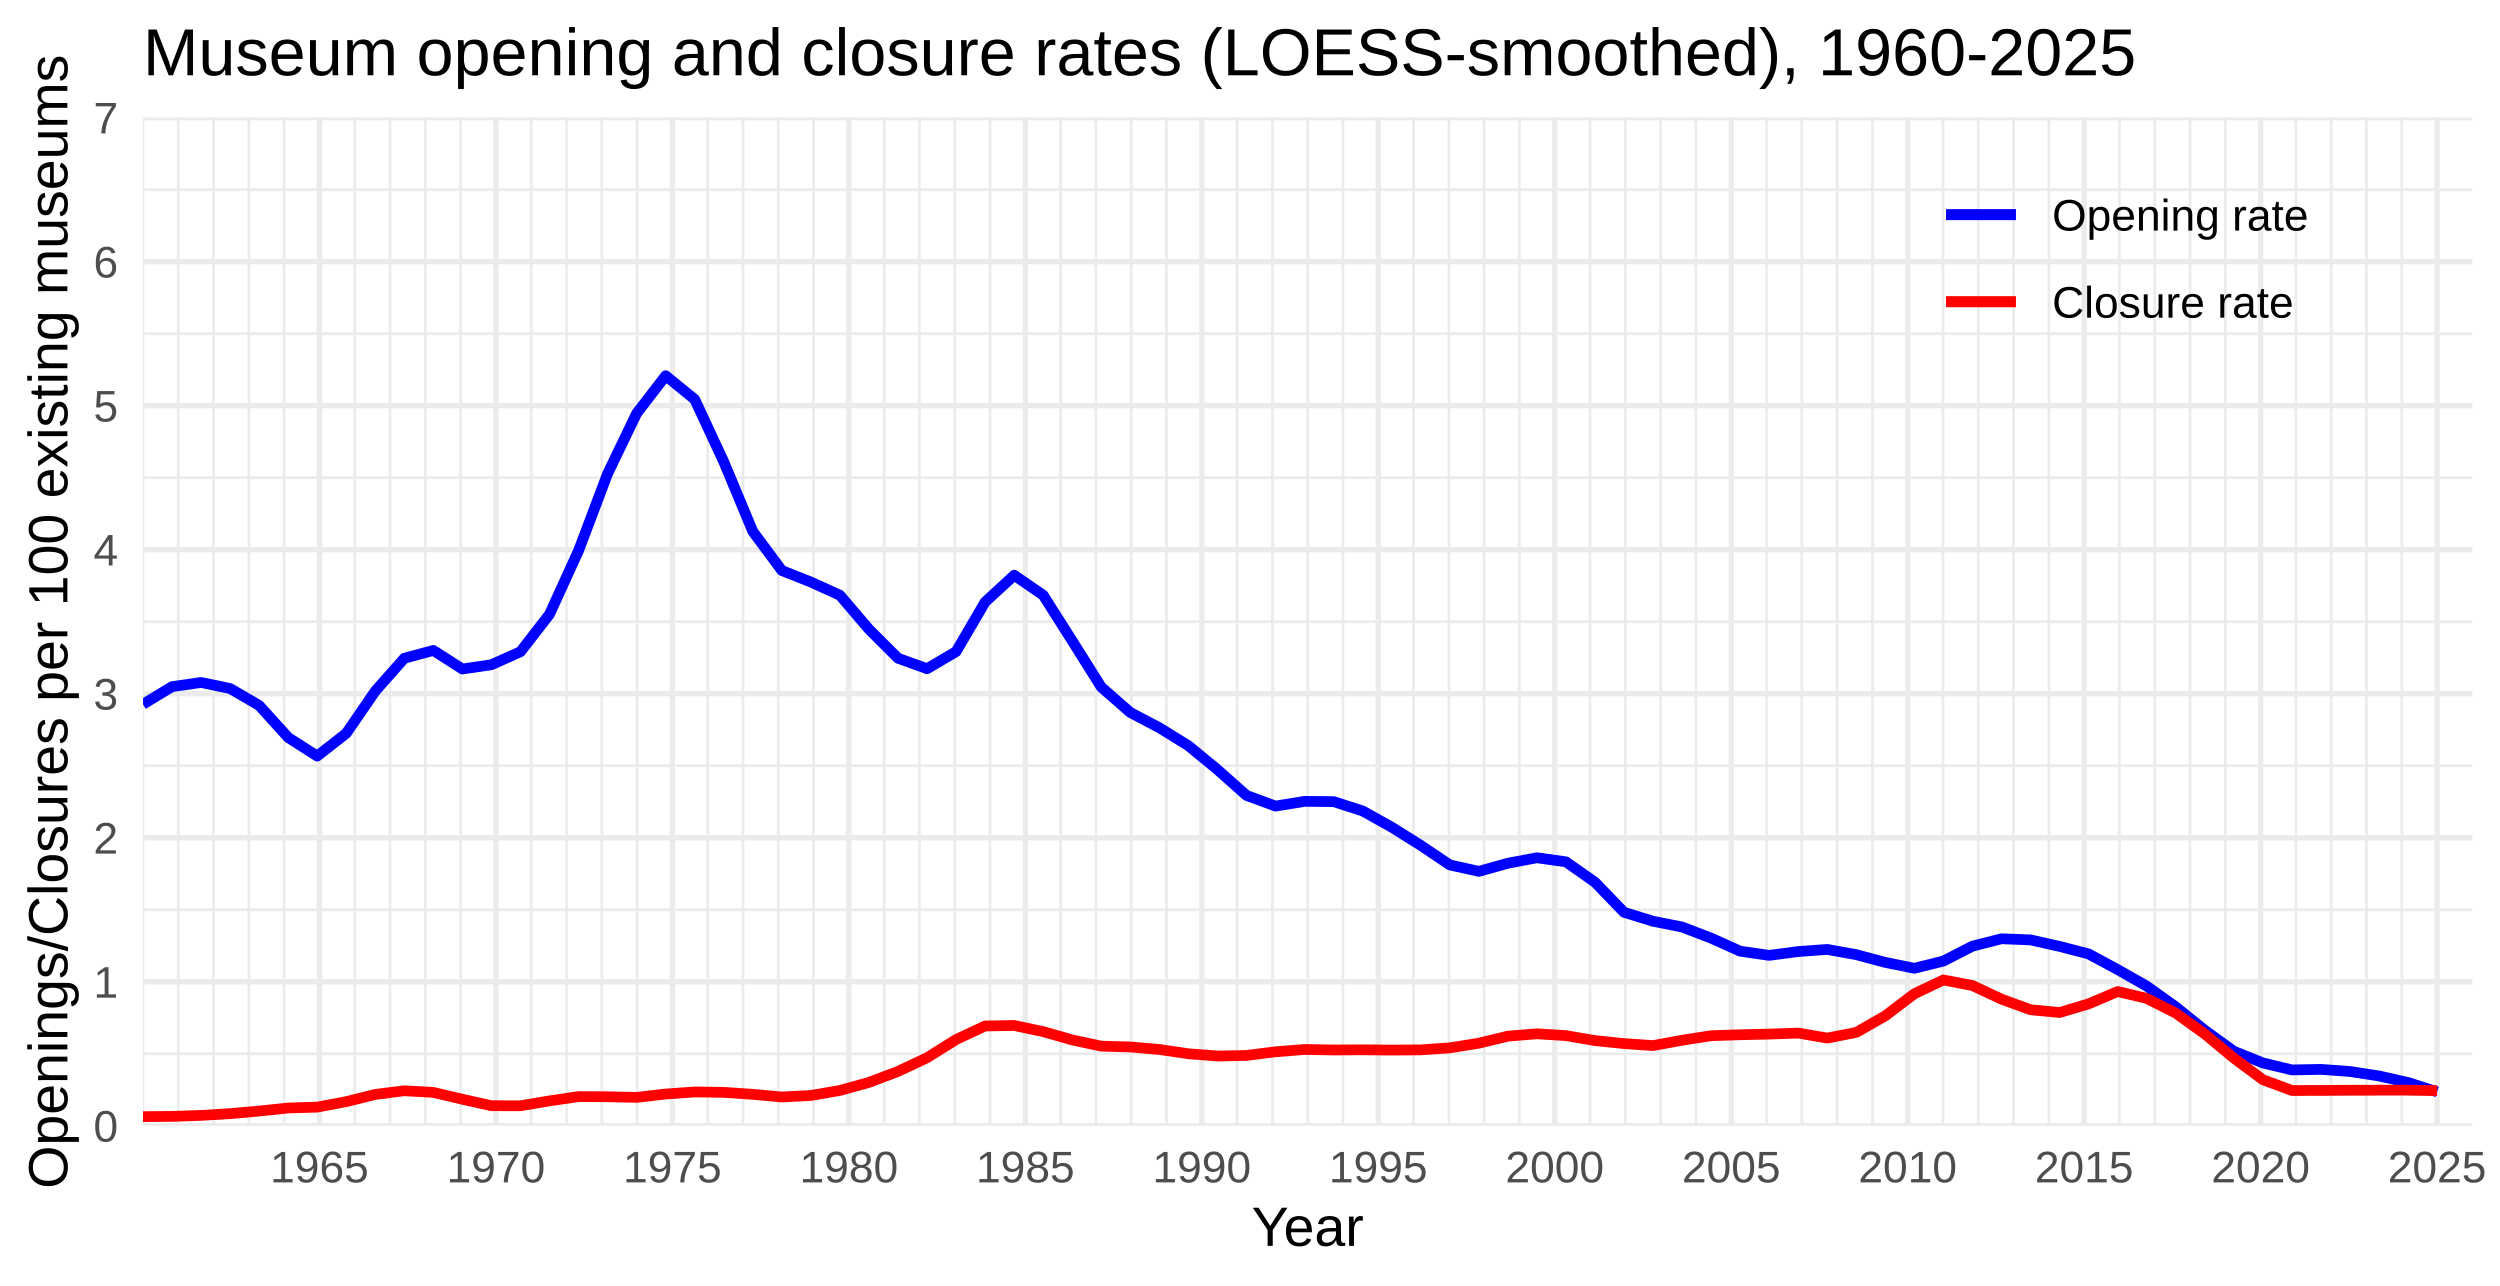
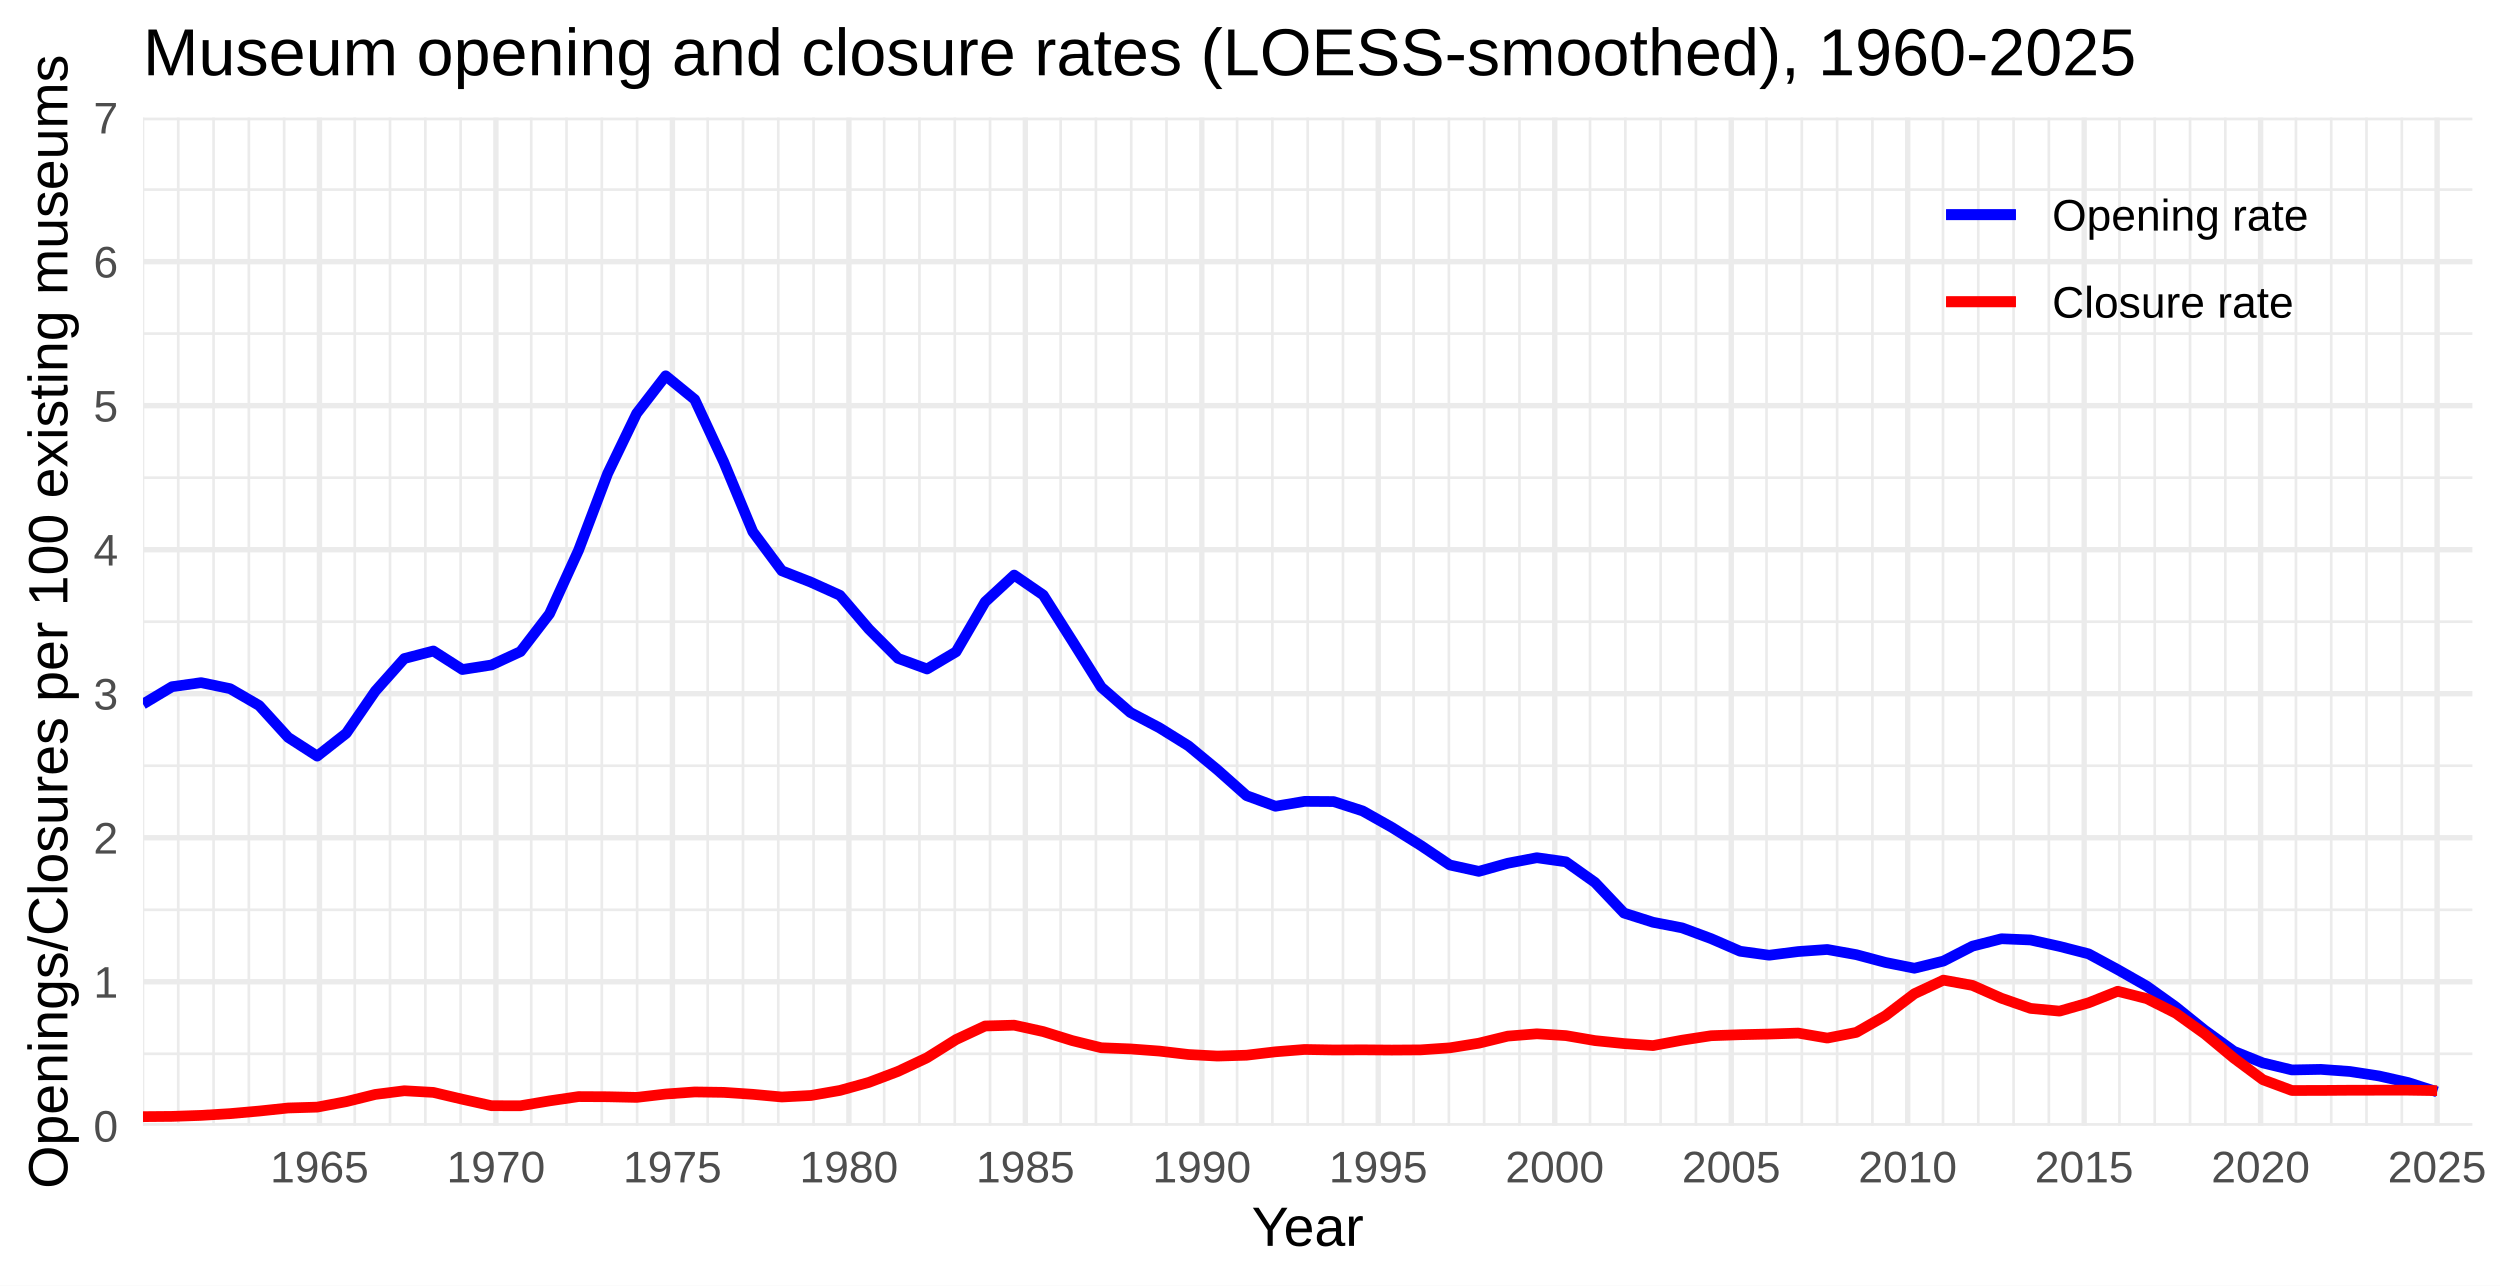
<svg xmlns="http://www.w3.org/2000/svg" class="svglite" width="496.06pt" height="255.12pt" viewBox="0 0 496.06 255.12">
  <defs>
    <style type="text/css">
    .svglite line, .svglite polyline, .svglite polygon, .svglite path, .svglite rect, .svglite circle {
      fill: none;
      stroke: #000000;
      stroke-linecap: round;
      stroke-linejoin: round;
      stroke-miterlimit: 10.00;
    }
    .svglite text {
      white-space: pre;
    }
  </style>
  </defs>
  <rect width="100%" height="100%" style="stroke: none; fill: #FFFFFF;" />
  <defs>
    <clipPath id="cpMC4wMHw0OTYuMDZ8MC4wMHwyNTUuMTI=">
      <rect x="0.00" y="0.00" width="496.06" height="255.12" />
    </clipPath>
  </defs>
  <g clip-path="url(#cpMC4wMHw0OTYuMDZ8MC4wMHwyNTUuMTI=)">
</g>
  <defs>
    <clipPath id="cpMjguMzd8NDkwLjU4fDIzLjM0fDIyMy4zOA==">
      <rect x="28.37" y="23.34" width="462.21" height="200.05" />
    </clipPath>
  </defs>
  <g clip-path="url(#cpMjguMzd8NDkwLjU4fDIzLjM0fDIyMy4zOA==)">
    <polyline points="28.37,209.10 490.58,209.10 " style="stroke-width: 0.53; stroke: #EBEBEB; stroke-linecap: butt;" />
    <polyline points="28.37,180.52 490.58,180.52 " style="stroke-width: 0.53; stroke: #EBEBEB; stroke-linecap: butt;" />
    <polyline points="28.37,151.94 490.58,151.94 " style="stroke-width: 0.53; stroke: #EBEBEB; stroke-linecap: butt;" />
    <polyline points="28.37,123.36 490.58,123.36 " style="stroke-width: 0.53; stroke: #EBEBEB; stroke-linecap: butt;" />
    <polyline points="28.37,94.78 490.58,94.78 " style="stroke-width: 0.53; stroke: #EBEBEB; stroke-linecap: butt;" />
    <polyline points="28.37,66.20 490.58,66.20 " style="stroke-width: 0.53; stroke: #EBEBEB; stroke-linecap: butt;" />
    <polyline points="28.37,37.62 490.58,37.62 " style="stroke-width: 0.53; stroke: #EBEBEB; stroke-linecap: butt;" />
    <polyline points="28.37,223.38 28.37,23.34 " style="stroke-width: 0.53; stroke: #EBEBEB; stroke-linecap: butt;" />
    <polyline points="35.37,223.38 35.37,23.34 " style="stroke-width: 0.53; stroke: #EBEBEB; stroke-linecap: butt;" />
    <polyline points="42.38,223.38 42.38,23.34 " style="stroke-width: 0.53; stroke: #EBEBEB; stroke-linecap: butt;" />
    <polyline points="49.38,223.38 49.38,23.34 " style="stroke-width: 0.53; stroke: #EBEBEB; stroke-linecap: butt;" />
    <polyline points="56.38,223.38 56.38,23.34 " style="stroke-width: 0.53; stroke: #EBEBEB; stroke-linecap: butt;" />
    <polyline points="70.39,223.38 70.39,23.34 " style="stroke-width: 0.53; stroke: #EBEBEB; stroke-linecap: butt;" />
    <polyline points="77.39,223.38 77.39,23.34 " style="stroke-width: 0.53; stroke: #EBEBEB; stroke-linecap: butt;" />
    <polyline points="84.40,223.38 84.40,23.34 " style="stroke-width: 0.53; stroke: #EBEBEB; stroke-linecap: butt;" />
    <polyline points="91.40,223.38 91.40,23.34 " style="stroke-width: 0.53; stroke: #EBEBEB; stroke-linecap: butt;" />
    <polyline points="105.41,223.38 105.41,23.34 " style="stroke-width: 0.53; stroke: #EBEBEB; stroke-linecap: butt;" />
    <polyline points="112.41,223.38 112.41,23.34 " style="stroke-width: 0.53; stroke: #EBEBEB; stroke-linecap: butt;" />
    <polyline points="119.41,223.38 119.41,23.34 " style="stroke-width: 0.53; stroke: #EBEBEB; stroke-linecap: butt;" />
    <polyline points="126.42,223.38 126.42,23.34 " style="stroke-width: 0.53; stroke: #EBEBEB; stroke-linecap: butt;" />
    <polyline points="140.42,223.38 140.42,23.34 " style="stroke-width: 0.53; stroke: #EBEBEB; stroke-linecap: butt;" />
    <polyline points="147.43,223.38 147.43,23.34 " style="stroke-width: 0.53; stroke: #EBEBEB; stroke-linecap: butt;" />
    <polyline points="154.43,223.38 154.43,23.34 " style="stroke-width: 0.53; stroke: #EBEBEB; stroke-linecap: butt;" />
    <polyline points="161.43,223.38 161.43,23.34 " style="stroke-width: 0.53; stroke: #EBEBEB; stroke-linecap: butt;" />
    <polyline points="175.44,223.38 175.44,23.34 " style="stroke-width: 0.53; stroke: #EBEBEB; stroke-linecap: butt;" />
    <polyline points="182.44,223.38 182.44,23.34 " style="stroke-width: 0.53; stroke: #EBEBEB; stroke-linecap: butt;" />
    <polyline points="189.45,223.38 189.45,23.34 " style="stroke-width: 0.53; stroke: #EBEBEB; stroke-linecap: butt;" />
    <polyline points="196.45,223.38 196.45,23.34 " style="stroke-width: 0.53; stroke: #EBEBEB; stroke-linecap: butt;" />
    <polyline points="210.46,223.38 210.46,23.34 " style="stroke-width: 0.53; stroke: #EBEBEB; stroke-linecap: butt;" />
    <polyline points="217.46,223.38 217.46,23.34 " style="stroke-width: 0.53; stroke: #EBEBEB; stroke-linecap: butt;" />
    <polyline points="224.46,223.38 224.46,23.34 " style="stroke-width: 0.53; stroke: #EBEBEB; stroke-linecap: butt;" />
    <polyline points="231.46,223.38 231.46,23.34 " style="stroke-width: 0.53; stroke: #EBEBEB; stroke-linecap: butt;" />
    <polyline points="245.47,223.38 245.47,23.34 " style="stroke-width: 0.53; stroke: #EBEBEB; stroke-linecap: butt;" />
    <polyline points="252.47,223.38 252.47,23.34 " style="stroke-width: 0.53; stroke: #EBEBEB; stroke-linecap: butt;" />
    <polyline points="259.48,223.38 259.48,23.34 " style="stroke-width: 0.53; stroke: #EBEBEB; stroke-linecap: butt;" />
    <polyline points="266.48,223.38 266.48,23.34 " style="stroke-width: 0.53; stroke: #EBEBEB; stroke-linecap: butt;" />
    <polyline points="280.49,223.38 280.49,23.34 " style="stroke-width: 0.53; stroke: #EBEBEB; stroke-linecap: butt;" />
    <polyline points="287.49,223.38 287.49,23.34 " style="stroke-width: 0.53; stroke: #EBEBEB; stroke-linecap: butt;" />
    <polyline points="294.49,223.38 294.49,23.34 " style="stroke-width: 0.53; stroke: #EBEBEB; stroke-linecap: butt;" />
    <polyline points="301.50,223.38 301.50,23.34 " style="stroke-width: 0.53; stroke: #EBEBEB; stroke-linecap: butt;" />
    <polyline points="315.50,223.38 315.50,23.34 " style="stroke-width: 0.53; stroke: #EBEBEB; stroke-linecap: butt;" />
    <polyline points="322.51,223.38 322.51,23.34 " style="stroke-width: 0.53; stroke: #EBEBEB; stroke-linecap: butt;" />
    <polyline points="329.51,223.38 329.51,23.34 " style="stroke-width: 0.53; stroke: #EBEBEB; stroke-linecap: butt;" />
    <polyline points="336.51,223.38 336.51,23.34 " style="stroke-width: 0.53; stroke: #EBEBEB; stroke-linecap: butt;" />
    <polyline points="350.52,223.38 350.52,23.34 " style="stroke-width: 0.53; stroke: #EBEBEB; stroke-linecap: butt;" />
    <polyline points="357.52,223.38 357.52,23.34 " style="stroke-width: 0.53; stroke: #EBEBEB; stroke-linecap: butt;" />
    <polyline points="364.53,223.38 364.53,23.34 " style="stroke-width: 0.53; stroke: #EBEBEB; stroke-linecap: butt;" />
    <polyline points="371.53,223.38 371.53,23.34 " style="stroke-width: 0.53; stroke: #EBEBEB; stroke-linecap: butt;" />
    <polyline points="385.54,223.38 385.54,23.34 " style="stroke-width: 0.53; stroke: #EBEBEB; stroke-linecap: butt;" />
    <polyline points="392.54,223.38 392.54,23.34 " style="stroke-width: 0.53; stroke: #EBEBEB; stroke-linecap: butt;" />
    <polyline points="399.54,223.38 399.54,23.34 " style="stroke-width: 0.53; stroke: #EBEBEB; stroke-linecap: butt;" />
    <polyline points="406.54,223.38 406.54,23.34 " style="stroke-width: 0.53; stroke: #EBEBEB; stroke-linecap: butt;" />
    <polyline points="420.55,223.38 420.55,23.34 " style="stroke-width: 0.53; stroke: #EBEBEB; stroke-linecap: butt;" />
    <polyline points="427.55,223.38 427.55,23.34 " style="stroke-width: 0.53; stroke: #EBEBEB; stroke-linecap: butt;" />
    <polyline points="434.56,223.38 434.56,23.34 " style="stroke-width: 0.53; stroke: #EBEBEB; stroke-linecap: butt;" />
    <polyline points="441.56,223.38 441.56,23.34 " style="stroke-width: 0.53; stroke: #EBEBEB; stroke-linecap: butt;" />
    <polyline points="455.57,223.38 455.57,23.34 " style="stroke-width: 0.53; stroke: #EBEBEB; stroke-linecap: butt;" />
    <polyline points="462.57,223.38 462.57,23.34 " style="stroke-width: 0.53; stroke: #EBEBEB; stroke-linecap: butt;" />
    <polyline points="469.57,223.38 469.57,23.34 " style="stroke-width: 0.53; stroke: #EBEBEB; stroke-linecap: butt;" />
    <polyline points="476.58,223.38 476.58,23.34 " style="stroke-width: 0.53; stroke: #EBEBEB; stroke-linecap: butt;" />
    <polyline points="28.37,223.38 490.58,223.38 " style="stroke-width: 1.07; stroke: #EBEBEB; stroke-linecap: butt;" />
    <polyline points="28.37,194.81 490.58,194.81 " style="stroke-width: 1.07; stroke: #EBEBEB; stroke-linecap: butt;" />
    <polyline points="28.37,166.23 490.58,166.23 " style="stroke-width: 1.07; stroke: #EBEBEB; stroke-linecap: butt;" />
    <polyline points="28.37,137.65 490.58,137.65 " style="stroke-width: 1.07; stroke: #EBEBEB; stroke-linecap: butt;" />
    <polyline points="28.37,109.07 490.58,109.07 " style="stroke-width: 1.07; stroke: #EBEBEB; stroke-linecap: butt;" />
    <polyline points="28.37,80.49 490.58,80.49 " style="stroke-width: 1.07; stroke: #EBEBEB; stroke-linecap: butt;" />
    <polyline points="28.37,51.91 490.58,51.91 " style="stroke-width: 1.07; stroke: #EBEBEB; stroke-linecap: butt;" />
    <polyline points="28.37,23.34 490.58,23.34 " style="stroke-width: 1.07; stroke: #EBEBEB; stroke-linecap: butt;" />
    <polyline points="63.39,223.38 63.39,23.34 " style="stroke-width: 1.07; stroke: #EBEBEB; stroke-linecap: butt;" />
    <polyline points="98.40,223.38 98.40,23.34 " style="stroke-width: 1.07; stroke: #EBEBEB; stroke-linecap: butt;" />
    <polyline points="133.42,223.38 133.42,23.34 " style="stroke-width: 1.07; stroke: #EBEBEB; stroke-linecap: butt;" />
    <polyline points="168.44,223.38 168.44,23.34 " style="stroke-width: 1.07; stroke: #EBEBEB; stroke-linecap: butt;" />
    <polyline points="203.45,223.38 203.45,23.34 " style="stroke-width: 1.07; stroke: #EBEBEB; stroke-linecap: butt;" />
    <polyline points="238.47,223.38 238.47,23.34 " style="stroke-width: 1.07; stroke: #EBEBEB; stroke-linecap: butt;" />
    <polyline points="273.48,223.38 273.48,23.34 " style="stroke-width: 1.07; stroke: #EBEBEB; stroke-linecap: butt;" />
    <polyline points="308.50,223.38 308.50,23.34 " style="stroke-width: 1.07; stroke: #EBEBEB; stroke-linecap: butt;" />
    <polyline points="343.52,223.38 343.52,23.34 " style="stroke-width: 1.07; stroke: #EBEBEB; stroke-linecap: butt;" />
    <polyline points="378.53,223.38 378.53,23.34 " style="stroke-width: 1.07; stroke: #EBEBEB; stroke-linecap: butt;" />
    <polyline points="413.55,223.38 413.55,23.34 " style="stroke-width: 1.07; stroke: #EBEBEB; stroke-linecap: butt;" />
    <polyline points="448.56,223.38 448.56,23.34 " style="stroke-width: 1.07; stroke: #EBEBEB; stroke-linecap: butt;" />
    <polyline points="483.58,223.38 483.58,23.34 " style="stroke-width: 1.07; stroke: #EBEBEB; stroke-linecap: butt;" />
-     <polyline points="28.37,139.74 34.13,136.25 39.90,135.42 45.66,136.62 51.42,139.97 57.18,146.34 62.94,150.02 68.71,145.51 74.47,137.12 80.23,130.61 85.99,129.06 91.75,132.75 97.52,131.89 103.28,129.32 109.04,121.88 114.80,109.26 120.57,93.98 126.33,82.02 132.09,74.55 137.85,79.25 143.61,91.62 149.38,105.46 155.14,113.21 160.90,115.49 166.66,118.11 172.42,124.85 178.19,130.61 183.95,132.69 189.71,129.30 195.47,119.46 201.24,114.14 207.00,118.10 212.76,127.18 218.52,136.34 224.28,141.37 230.05,144.41 235.81,147.97 241.57,152.71 247.33,157.83 253.09,159.95 258.86,159.01 264.62,159.06 270.38,160.91 276.14,164.13 281.91,167.74 287.67,171.62 293.43,172.90 299.19,171.29 304.95,170.20 310.72,171.01 316.48,175.05 322.24,181.02 328.00,182.80 333.76,183.94 339.53,186.15 345.29,188.74 351.05,189.57 356.81,188.81 362.58,188.39 368.34,189.43 374.10,190.97 379.86,192.13 385.62,190.70 391.39,187.74 397.15,186.27 402.91,186.50 408.67,187.79 414.43,189.28 420.20,192.39 425.96,195.67 431.72,199.79 437.48,204.43 443.25,208.60 449.01,210.91 454.77,212.30 460.53,212.19 466.29,212.61 472.06,213.50 477.82,214.80 483.58,216.65 " style="stroke-width: 2.13; stroke: #0000FF; stroke-linecap: butt;" />
-     <polyline points="28.37,221.57 34.13,221.52 39.90,221.32 45.66,220.97 51.42,220.46 57.18,219.85 62.94,219.68 68.71,218.59 74.47,217.16 80.23,216.43 85.99,216.76 91.75,218.12 97.52,219.40 103.28,219.41 109.04,218.44 114.80,217.59 120.57,217.62 126.33,217.75 132.09,217.08 137.85,216.67 143.61,216.75 149.38,217.14 155.14,217.67 160.90,217.37 166.66,216.37 172.42,214.78 178.19,212.59 183.95,209.88 189.71,206.27 195.47,203.58 201.24,203.48 207.00,204.70 212.76,206.35 218.52,207.58 224.28,207.74 230.05,208.24 235.81,209.09 241.57,209.54 247.33,209.43 253.09,208.70 258.86,208.24 264.62,208.34 270.38,208.31 276.14,208.36 281.91,208.32 287.67,207.92 293.43,207.00 299.19,205.60 304.95,205.13 310.72,205.49 316.48,206.48 322.24,207.07 328.00,207.47 333.76,206.41 339.53,205.51 345.29,205.32 351.05,205.19 356.81,204.99 362.58,205.98 368.34,204.85 374.10,201.56 379.86,197.18 385.62,194.45 391.39,195.56 397.15,198.26 402.91,200.36 408.67,200.91 414.43,199.19 420.20,196.74 425.96,198.11 431.72,201.02 437.48,205.16 443.25,209.96 449.01,214.24 454.77,216.38 460.53,216.37 466.29,216.33 472.06,216.32 477.82,216.32 483.58,216.41 " style="stroke-width: 2.13; stroke: #FF0000; stroke-linecap: butt;" />
+     <polyline points="28.37,139.71 34.13,136.26 39.90,135.45 45.66,136.65 51.42,139.99 57.18,146.32 62.94,150.03 68.71,145.50 74.47,137.13 80.23,130.67 85.99,129.17 91.75,132.85 97.52,131.95 103.28,129.29 109.04,121.79 114.80,109.18 120.57,93.97 126.33,82.03 132.09,74.57 137.85,79.27 143.61,91.67 149.38,105.52 155.14,113.26 160.90,115.52 166.66,118.12 172.42,124.85 178.19,130.63 183.95,132.74 189.71,129.33 195.47,119.44 201.24,114.11 207.00,118.07 212.76,127.16 218.52,136.35 224.28,141.37 230.05,144.41 235.81,147.99 241.57,152.75 247.33,157.87 253.09,159.98 258.86,159.01 264.62,159.05 270.38,160.91 276.14,164.15 281.91,167.76 287.67,171.63 293.43,172.90 299.19,171.29 304.95,170.19 310.72,171.01 316.48,175.10 322.24,181.17 328.00,183.00 333.76,184.11 339.53,186.25 345.29,188.75 351.05,189.54 356.81,188.81 362.58,188.40 368.34,189.43 374.10,190.97 379.86,192.12 385.62,190.70 391.39,187.74 397.15,186.27 402.91,186.51 408.67,187.79 414.43,189.27 420.20,192.39 425.96,195.67 431.72,199.79 437.48,204.43 443.25,208.60 449.01,210.91 454.77,212.30 460.53,212.19 466.29,212.61 472.06,213.50 477.82,214.80 483.58,216.65 " style="stroke-width: 2.13; stroke: #0000FF; stroke-linecap: butt;" />
+     <polyline points="28.37,221.57 34.13,221.52 39.90,221.32 45.66,220.97 51.42,220.46 57.18,219.85 62.94,219.68 68.71,218.59 74.47,217.16 80.23,216.43 85.99,216.76 91.75,218.12 97.52,219.40 103.28,219.41 109.04,218.44 114.80,217.59 120.57,217.62 126.33,217.75 132.09,217.08 137.85,216.67 143.61,216.75 149.38,217.14 155.14,217.67 160.90,217.37 166.66,216.37 172.42,214.77 178.19,212.59 183.95,209.88 189.71,206.27 195.47,203.58 201.24,203.42 207.00,204.69 212.76,206.48 218.52,207.90 224.28,208.13 230.05,208.56 235.81,209.24 241.57,209.55 247.33,209.38 253.09,208.70 258.86,208.24 264.62,208.34 270.38,208.31 276.14,208.36 281.91,208.32 287.67,207.92 293.43,207.00 299.19,205.59 304.95,205.13 310.72,205.49 316.48,206.48 322.24,207.07 328.00,207.47 333.76,206.40 339.53,205.51 345.29,205.31 351.05,205.18 356.81,204.99 362.58,205.98 368.34,204.85 374.10,201.56 379.86,197.18 385.62,194.48 391.39,195.53 397.15,198.08 402.91,200.09 408.67,200.63 414.43,198.98 420.20,196.69 425.96,198.15 431.72,201.04 437.48,205.16 443.25,209.96 449.01,214.24 454.77,216.38 460.53,216.37 466.29,216.33 472.06,216.32 477.82,216.32 483.58,216.41 " style="stroke-width: 2.13; stroke: #FF0000; stroke-linecap: butt;" />
  </g>
  <g clip-path="url(#cpMC4wMHw0OTYuMDZ8MC4wMHwyNTUuMTI=)">
    <text x="23.44" y="226.54" text-anchor="end" style="font-size: 8.80px;fill: #4D4D4D; font-family: &quot;Arial&quot;;" textLength="4.90px" lengthAdjust="spacingAndGlyphs">0</text>
    <text x="23.44" y="197.96" text-anchor="end" style="font-size: 8.80px;fill: #4D4D4D; font-family: &quot;Arial&quot;;" textLength="4.90px" lengthAdjust="spacingAndGlyphs">1</text>
    <text x="23.44" y="169.38" text-anchor="end" style="font-size: 8.80px;fill: #4D4D4D; font-family: &quot;Arial&quot;;" textLength="4.90px" lengthAdjust="spacingAndGlyphs">2</text>
    <text x="23.44" y="140.80" text-anchor="end" style="font-size: 8.80px;fill: #4D4D4D; font-family: &quot;Arial&quot;;" textLength="4.90px" lengthAdjust="spacingAndGlyphs">3</text>
    <text x="23.44" y="112.22" text-anchor="end" style="font-size: 8.80px;fill: #4D4D4D; font-family: &quot;Arial&quot;;" textLength="4.90px" lengthAdjust="spacingAndGlyphs">4</text>
    <text x="23.44" y="83.65" text-anchor="end" style="font-size: 8.80px;fill: #4D4D4D; font-family: &quot;Arial&quot;;" textLength="4.90px" lengthAdjust="spacingAndGlyphs">5</text>
    <text x="23.44" y="55.07" text-anchor="end" style="font-size: 8.80px;fill: #4D4D4D; font-family: &quot;Arial&quot;;" textLength="4.90px" lengthAdjust="spacingAndGlyphs">6</text>
    <text x="23.44" y="26.49" text-anchor="end" style="font-size: 8.80px;fill: #4D4D4D; font-family: &quot;Arial&quot;;" textLength="4.90px" lengthAdjust="spacingAndGlyphs">7</text>
    <text x="63.39" y="234.62" text-anchor="middle" style="font-size: 8.80px;fill: #4D4D4D; font-family: &quot;Arial&quot;;" textLength="19.58px" lengthAdjust="spacingAndGlyphs">1965</text>
    <text x="98.40" y="234.62" text-anchor="middle" style="font-size: 8.80px;fill: #4D4D4D; font-family: &quot;Arial&quot;;" textLength="19.58px" lengthAdjust="spacingAndGlyphs">1970</text>
    <text x="133.42" y="234.62" text-anchor="middle" style="font-size: 8.80px;fill: #4D4D4D; font-family: &quot;Arial&quot;;" textLength="19.58px" lengthAdjust="spacingAndGlyphs">1975</text>
    <text x="168.44" y="234.62" text-anchor="middle" style="font-size: 8.80px;fill: #4D4D4D; font-family: &quot;Arial&quot;;" textLength="19.58px" lengthAdjust="spacingAndGlyphs">1980</text>
    <text x="203.45" y="234.62" text-anchor="middle" style="font-size: 8.80px;fill: #4D4D4D; font-family: &quot;Arial&quot;;" textLength="19.58px" lengthAdjust="spacingAndGlyphs">1985</text>
    <text x="238.47" y="234.62" text-anchor="middle" style="font-size: 8.80px;fill: #4D4D4D; font-family: &quot;Arial&quot;;" textLength="19.58px" lengthAdjust="spacingAndGlyphs">1990</text>
    <text x="273.48" y="234.62" text-anchor="middle" style="font-size: 8.80px;fill: #4D4D4D; font-family: &quot;Arial&quot;;" textLength="19.58px" lengthAdjust="spacingAndGlyphs">1995</text>
    <text x="308.50" y="234.62" text-anchor="middle" style="font-size: 8.80px;fill: #4D4D4D; font-family: &quot;Arial&quot;;" textLength="19.58px" lengthAdjust="spacingAndGlyphs">2000</text>
    <text x="343.52" y="234.62" text-anchor="middle" style="font-size: 8.80px;fill: #4D4D4D; font-family: &quot;Arial&quot;;" textLength="19.58px" lengthAdjust="spacingAndGlyphs">2005</text>
    <text x="378.53" y="234.62" text-anchor="middle" style="font-size: 8.80px;fill: #4D4D4D; font-family: &quot;Arial&quot;;" textLength="19.58px" lengthAdjust="spacingAndGlyphs">2010</text>
    <text x="413.55" y="234.62" text-anchor="middle" style="font-size: 8.80px;fill: #4D4D4D; font-family: &quot;Arial&quot;;" textLength="19.58px" lengthAdjust="spacingAndGlyphs">2015</text>
    <text x="448.56" y="234.62" text-anchor="middle" style="font-size: 8.80px;fill: #4D4D4D; font-family: &quot;Arial&quot;;" textLength="19.58px" lengthAdjust="spacingAndGlyphs">2020</text>
    <text x="483.58" y="234.62" text-anchor="middle" style="font-size: 8.80px;fill: #4D4D4D; font-family: &quot;Arial&quot;;" textLength="19.58px" lengthAdjust="spacingAndGlyphs">2025</text>
    <text x="259.48" y="247.21" text-anchor="middle" style="font-size: 11.00px; font-family: &quot;Arial&quot;;" textLength="23.24px" lengthAdjust="spacingAndGlyphs">Year</text>
    <text transform="translate(13.37,123.36) rotate(-90)" text-anchor="middle" style="font-size: 11.00px; font-family: &quot;Arial&quot;;" textLength="225.02px" lengthAdjust="spacingAndGlyphs">Openings/Closures per 100 existing museums</text>
    <line x1="386.16" y1="42.60" x2="399.99" y2="42.60" style="stroke-width: 2.13; stroke: #0000FF; stroke-linecap: butt;" />
    <line x1="386.16" y1="42.60" x2="399.99" y2="42.60" style="stroke-width: 2.13; stroke: #0000FF; stroke-linecap: butt;" />
    <line x1="386.16" y1="59.88" x2="399.99" y2="59.88" style="stroke-width: 2.13; stroke: #FF0000; stroke-linecap: butt;" />
    <line x1="386.16" y1="59.88" x2="399.99" y2="59.88" style="stroke-width: 2.13; stroke: #FF0000; stroke-linecap: butt;" />
    <text x="407.19" y="45.76" style="font-size: 8.80px; font-family: &quot;Arial&quot;;" textLength="50.88px" lengthAdjust="spacingAndGlyphs">Opening rate</text>
    <text x="407.19" y="63.04" style="font-size: 8.80px; font-family: &quot;Arial&quot;;" textLength="47.92px" lengthAdjust="spacingAndGlyphs">Closure rate</text>
    <text x="28.37" y="14.94" style="font-size: 13.20px; font-family: &quot;Arial&quot;;" textLength="395.23px" lengthAdjust="spacingAndGlyphs">Museum opening and closure rates (LOESS-smoothed), 1960-2025</text>
  </g>
</svg>
